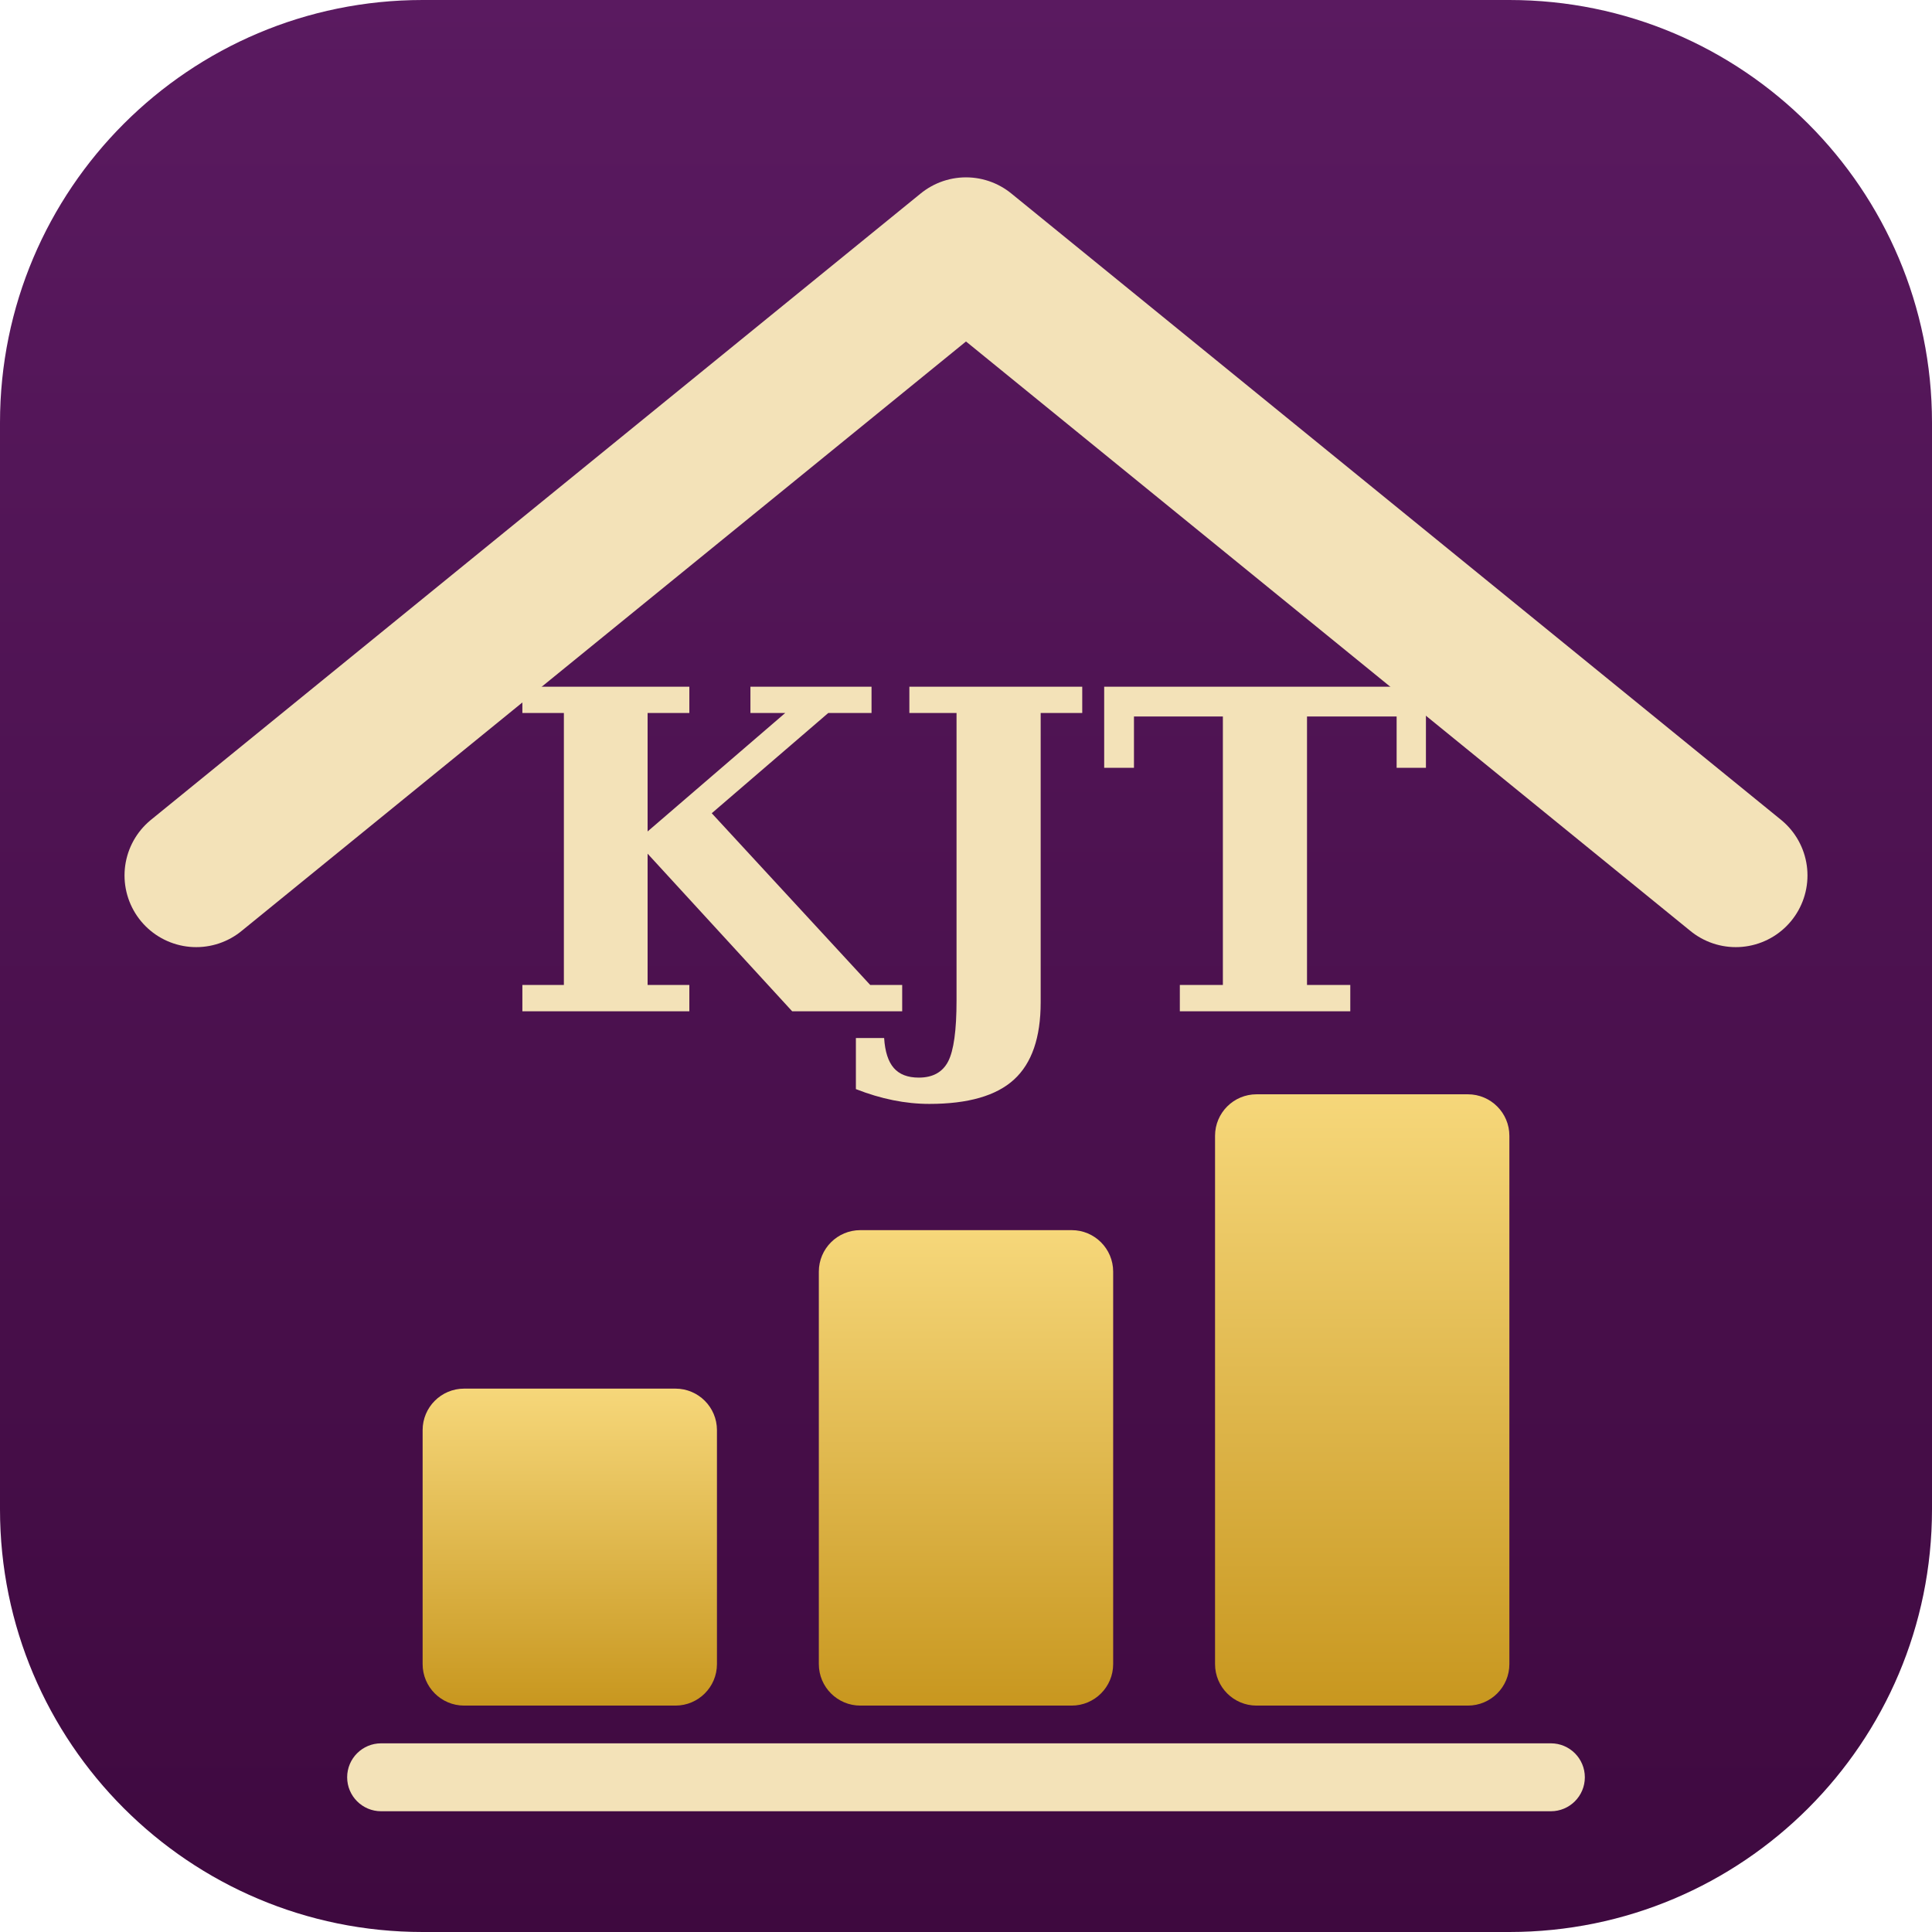
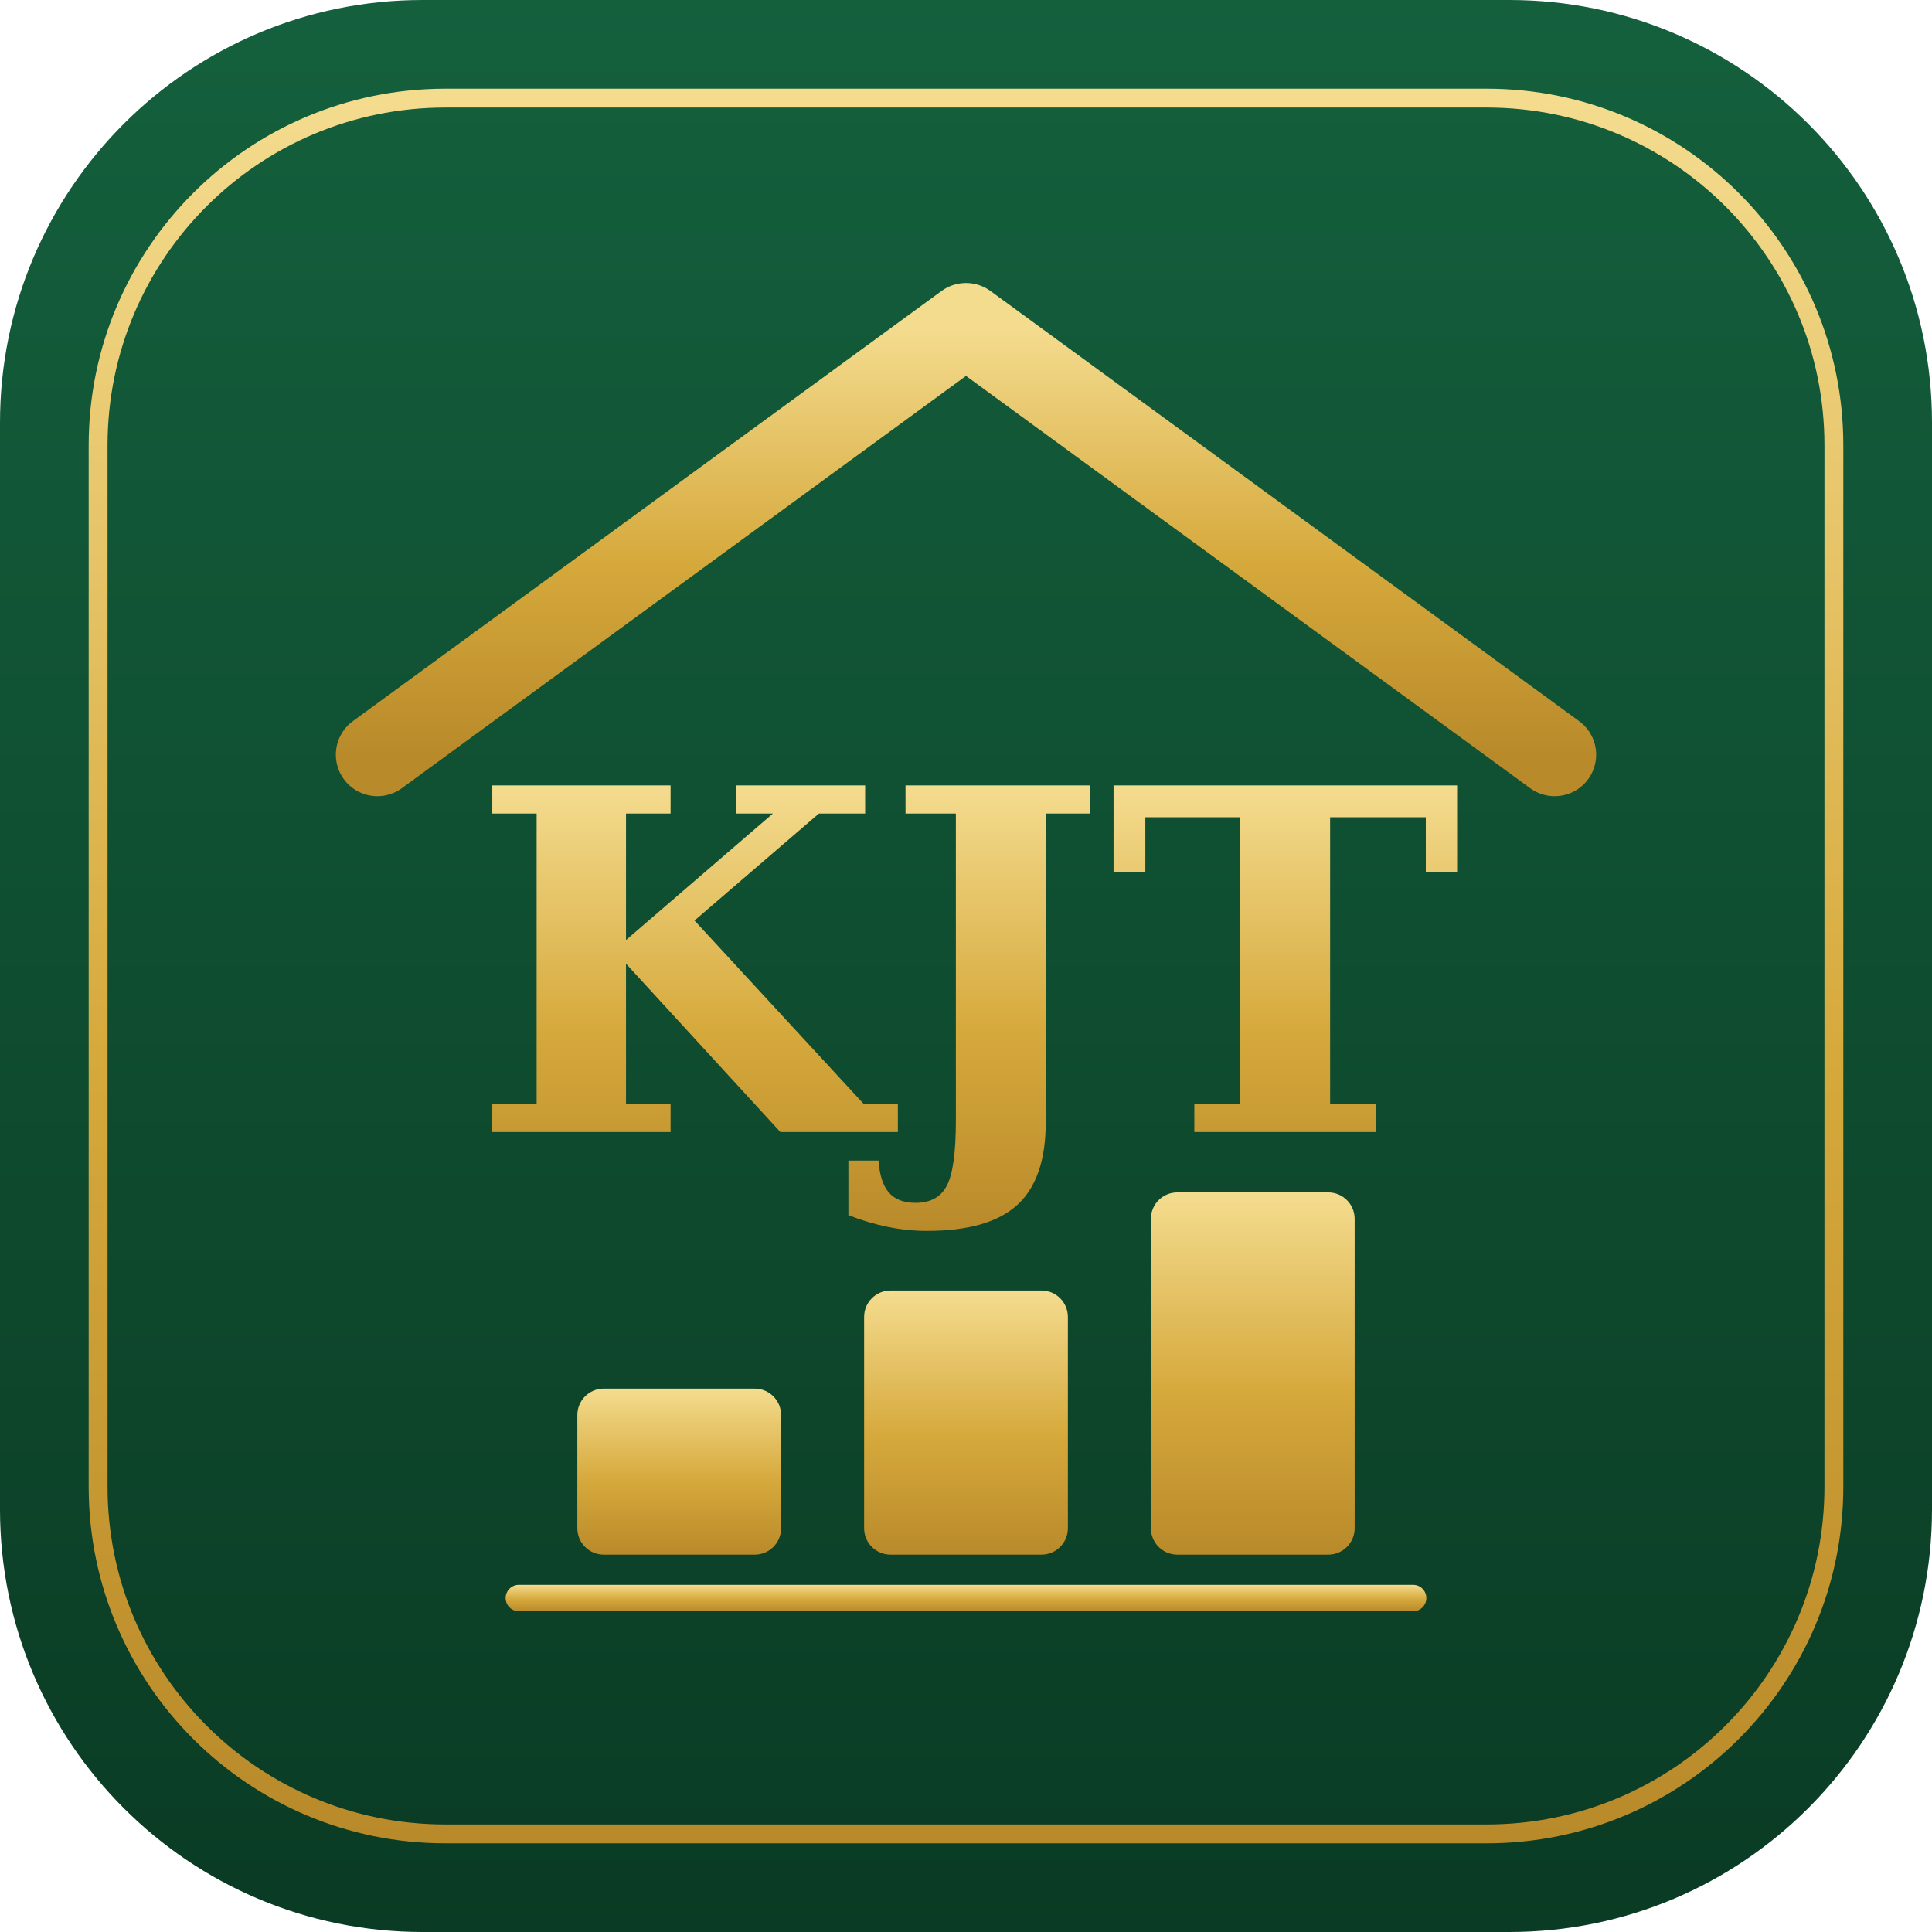
<svg xmlns="http://www.w3.org/2000/svg" viewBox="0 0 512 512">
  <defs>
    <linearGradient id="bg" x1="0" y1="0" x2="0" y2="1">
-       <stop offset="0" stop-color="#5a1a60" />
-       <stop offset="1" stop-color="#3e093f" />
+       <stop offset="0" stop-color="#14603d" />
+       <stop offset="1" stop-color="#0a3b24" />
    </linearGradient>
    <linearGradient id="au" x1="0" y1="0" x2="0" y2="1">
-       <stop offset="0" stop-color="#f6d77a" />
-       <stop offset="1" stop-color="#c8971f" />
+       <stop offset="0" stop-color="#f4dc8f" />
+       <stop offset=".55" stop-color="#d6a93c" />
+       <stop offset="1" stop-color="#b98a2a" />
    </linearGradient>
  </defs>
  <rect width="512" height="512" rx="112" fill="url(#bg)" />
-   <path d="M52 232 L256 66 L460 232" fill="none" stroke="#f3e2b8" stroke-width="38" stroke-linecap="round" stroke-linejoin="round" />
-   <text x="256" y="268" text-anchor="middle" font-family="DejaVu Serif, Georgia, 'Times New Roman', serif" font-weight="700" font-size="118" fill="#f3e2b8">KJT</text>
-   <rect x="112" y="368" width="78" height="84" rx="11" fill="url(#au)" />
-   <rect x="217" y="326" width="78" height="126" rx="11" fill="url(#au)" />
-   <rect x="322" y="290" width="78" height="162" rx="11" fill="url(#au)" />
-   <rect x="92" y="462" width="328" height="18" rx="9" fill="#f3e2b8" />
+   <rect x="26" y="26" width="460" height="460" rx="92" fill="none" stroke="url(#au)" stroke-width="5" />
+   <g id="mark">
+     <path d="M100 200 L256 86 L412 200" fill="none" stroke="url(#au)" stroke-width="22" stroke-linecap="round" stroke-linejoin="round" />
+     <text x="256" y="300" text-anchor="middle" font-family="DejaVu Serif, Georgia, serif" font-weight="700" font-size="126" fill="url(#au)">KJT</text>
+     <rect x="153" y="368" width="54" height="44" rx="7" fill="url(#au)" />
+     <rect x="229" y="342" width="54" height="70" rx="7" fill="url(#au)" />
+     <rect x="305" y="316" width="54" height="96" rx="7" fill="url(#au)" />
+     <rect x="134" y="420" width="244" height="7" rx="3.5" fill="url(#au)" />
+   </g>
</svg>
